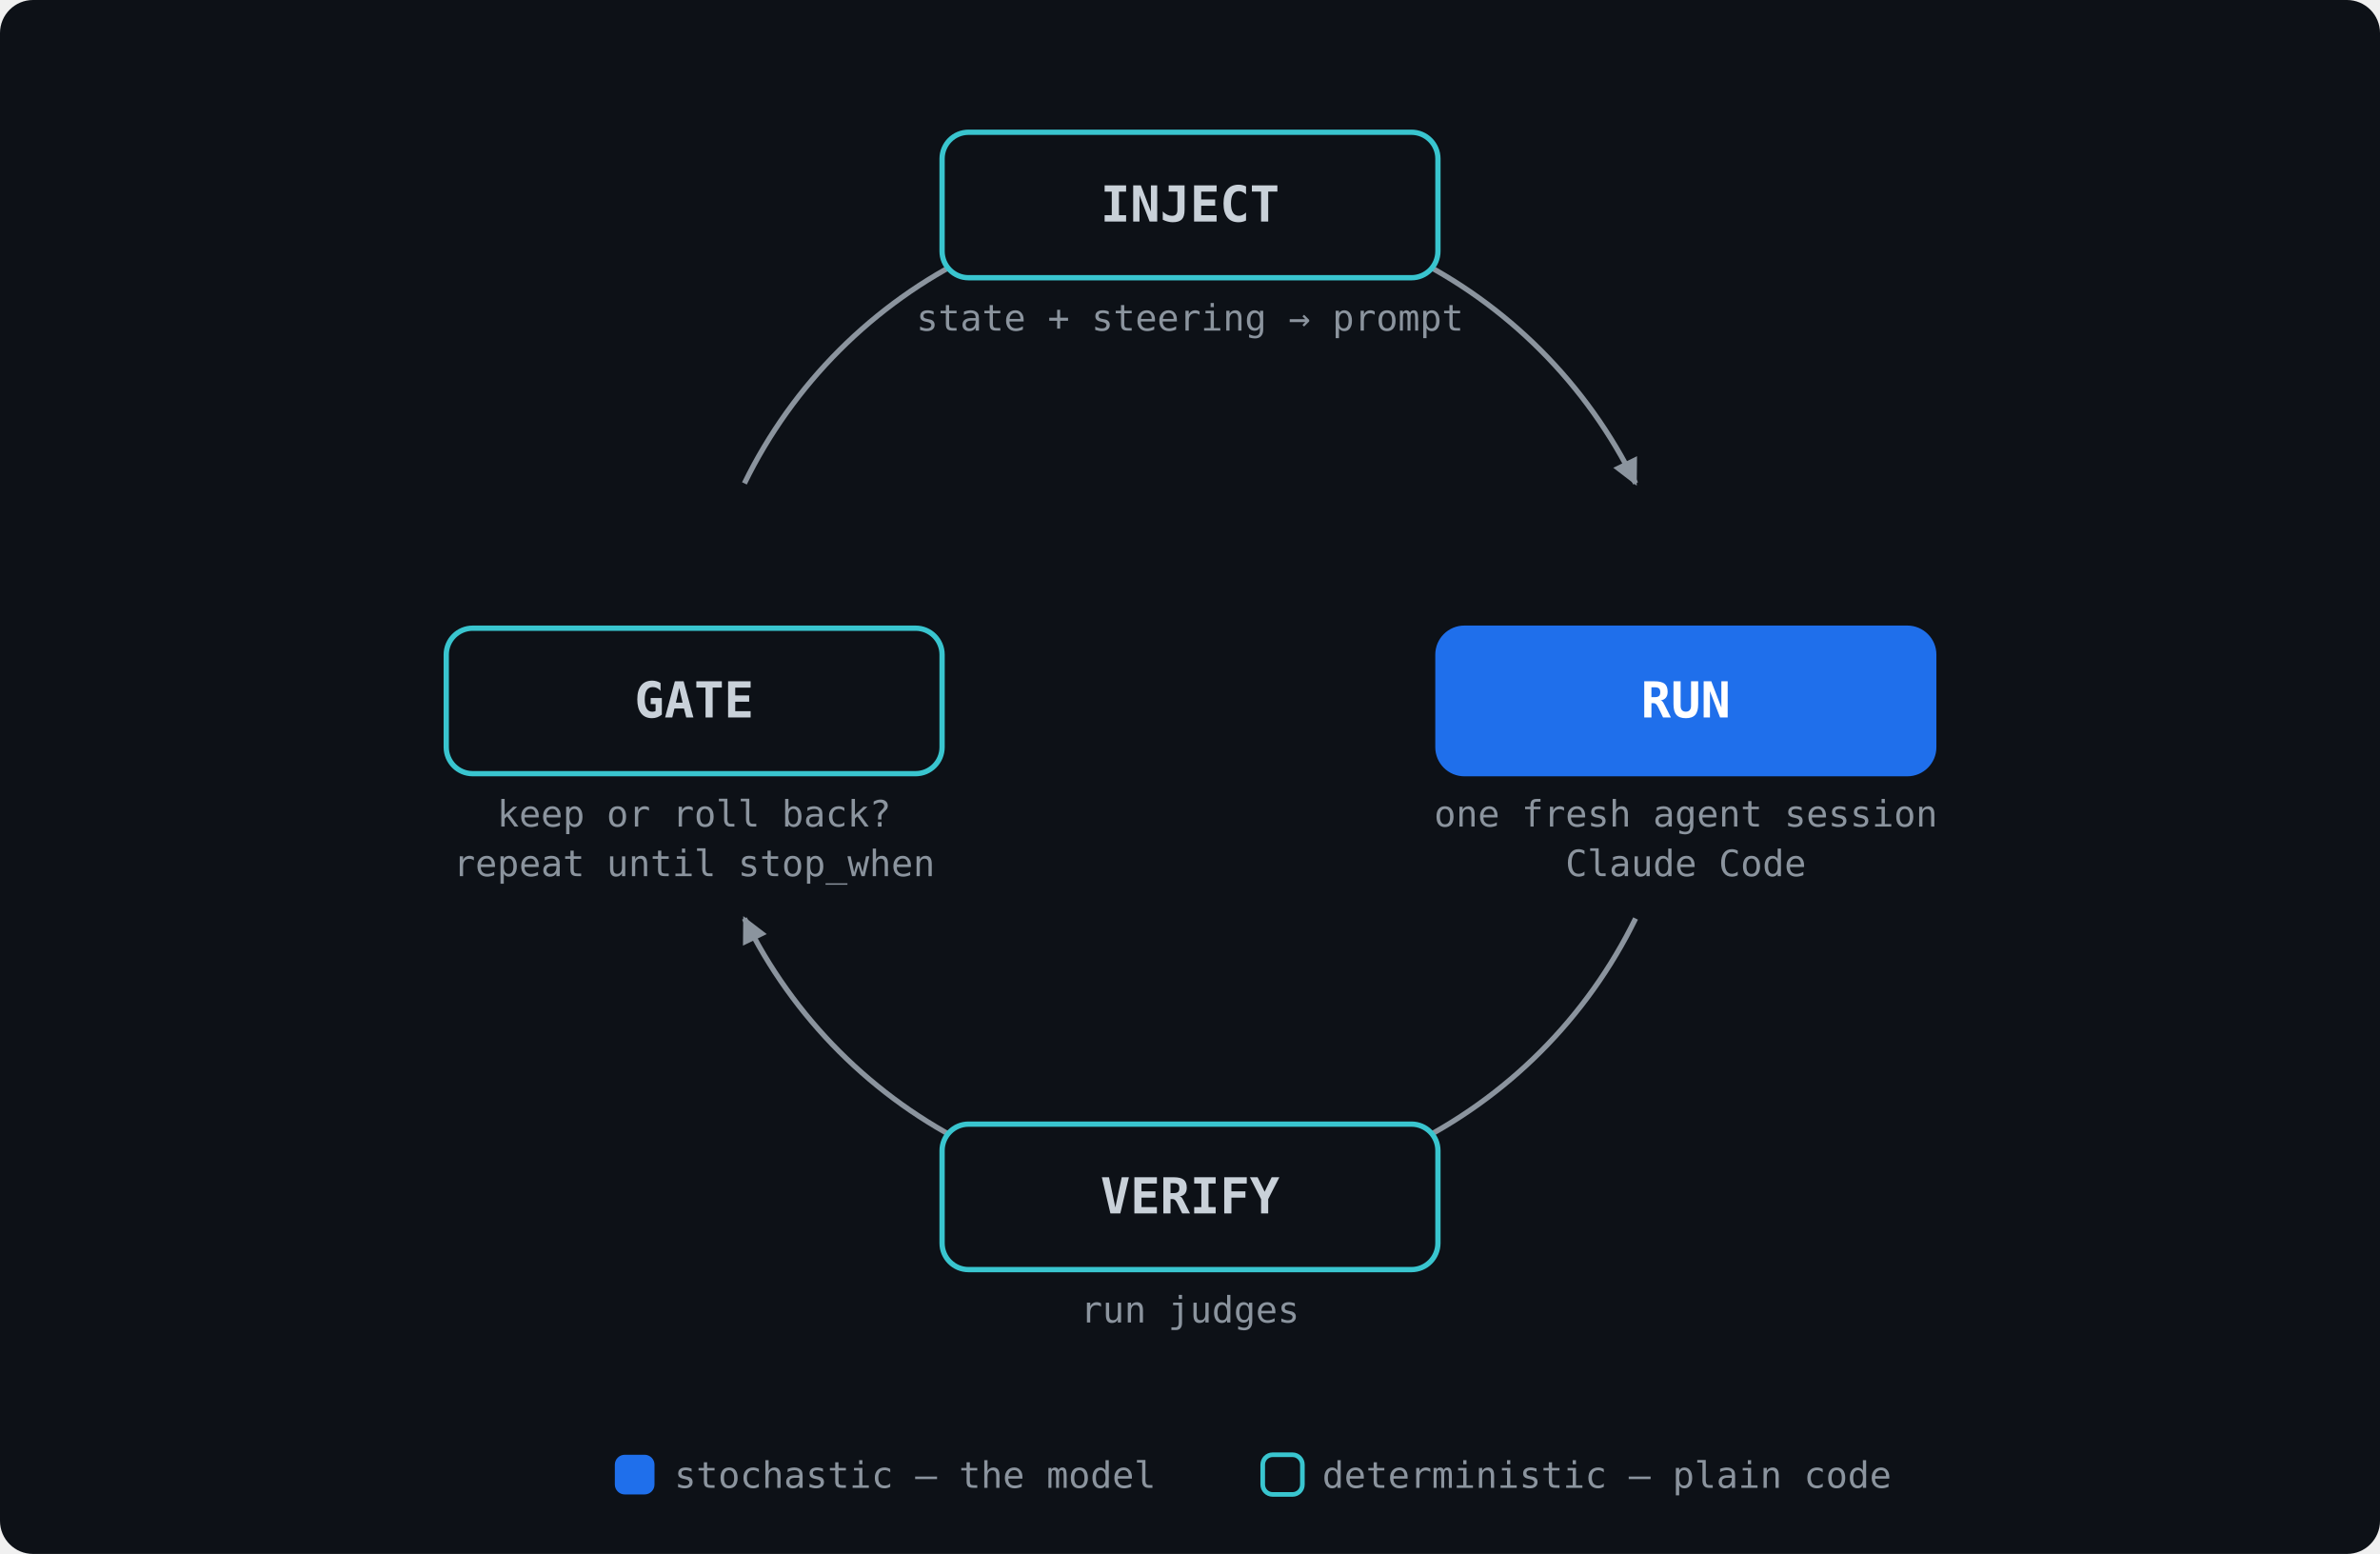
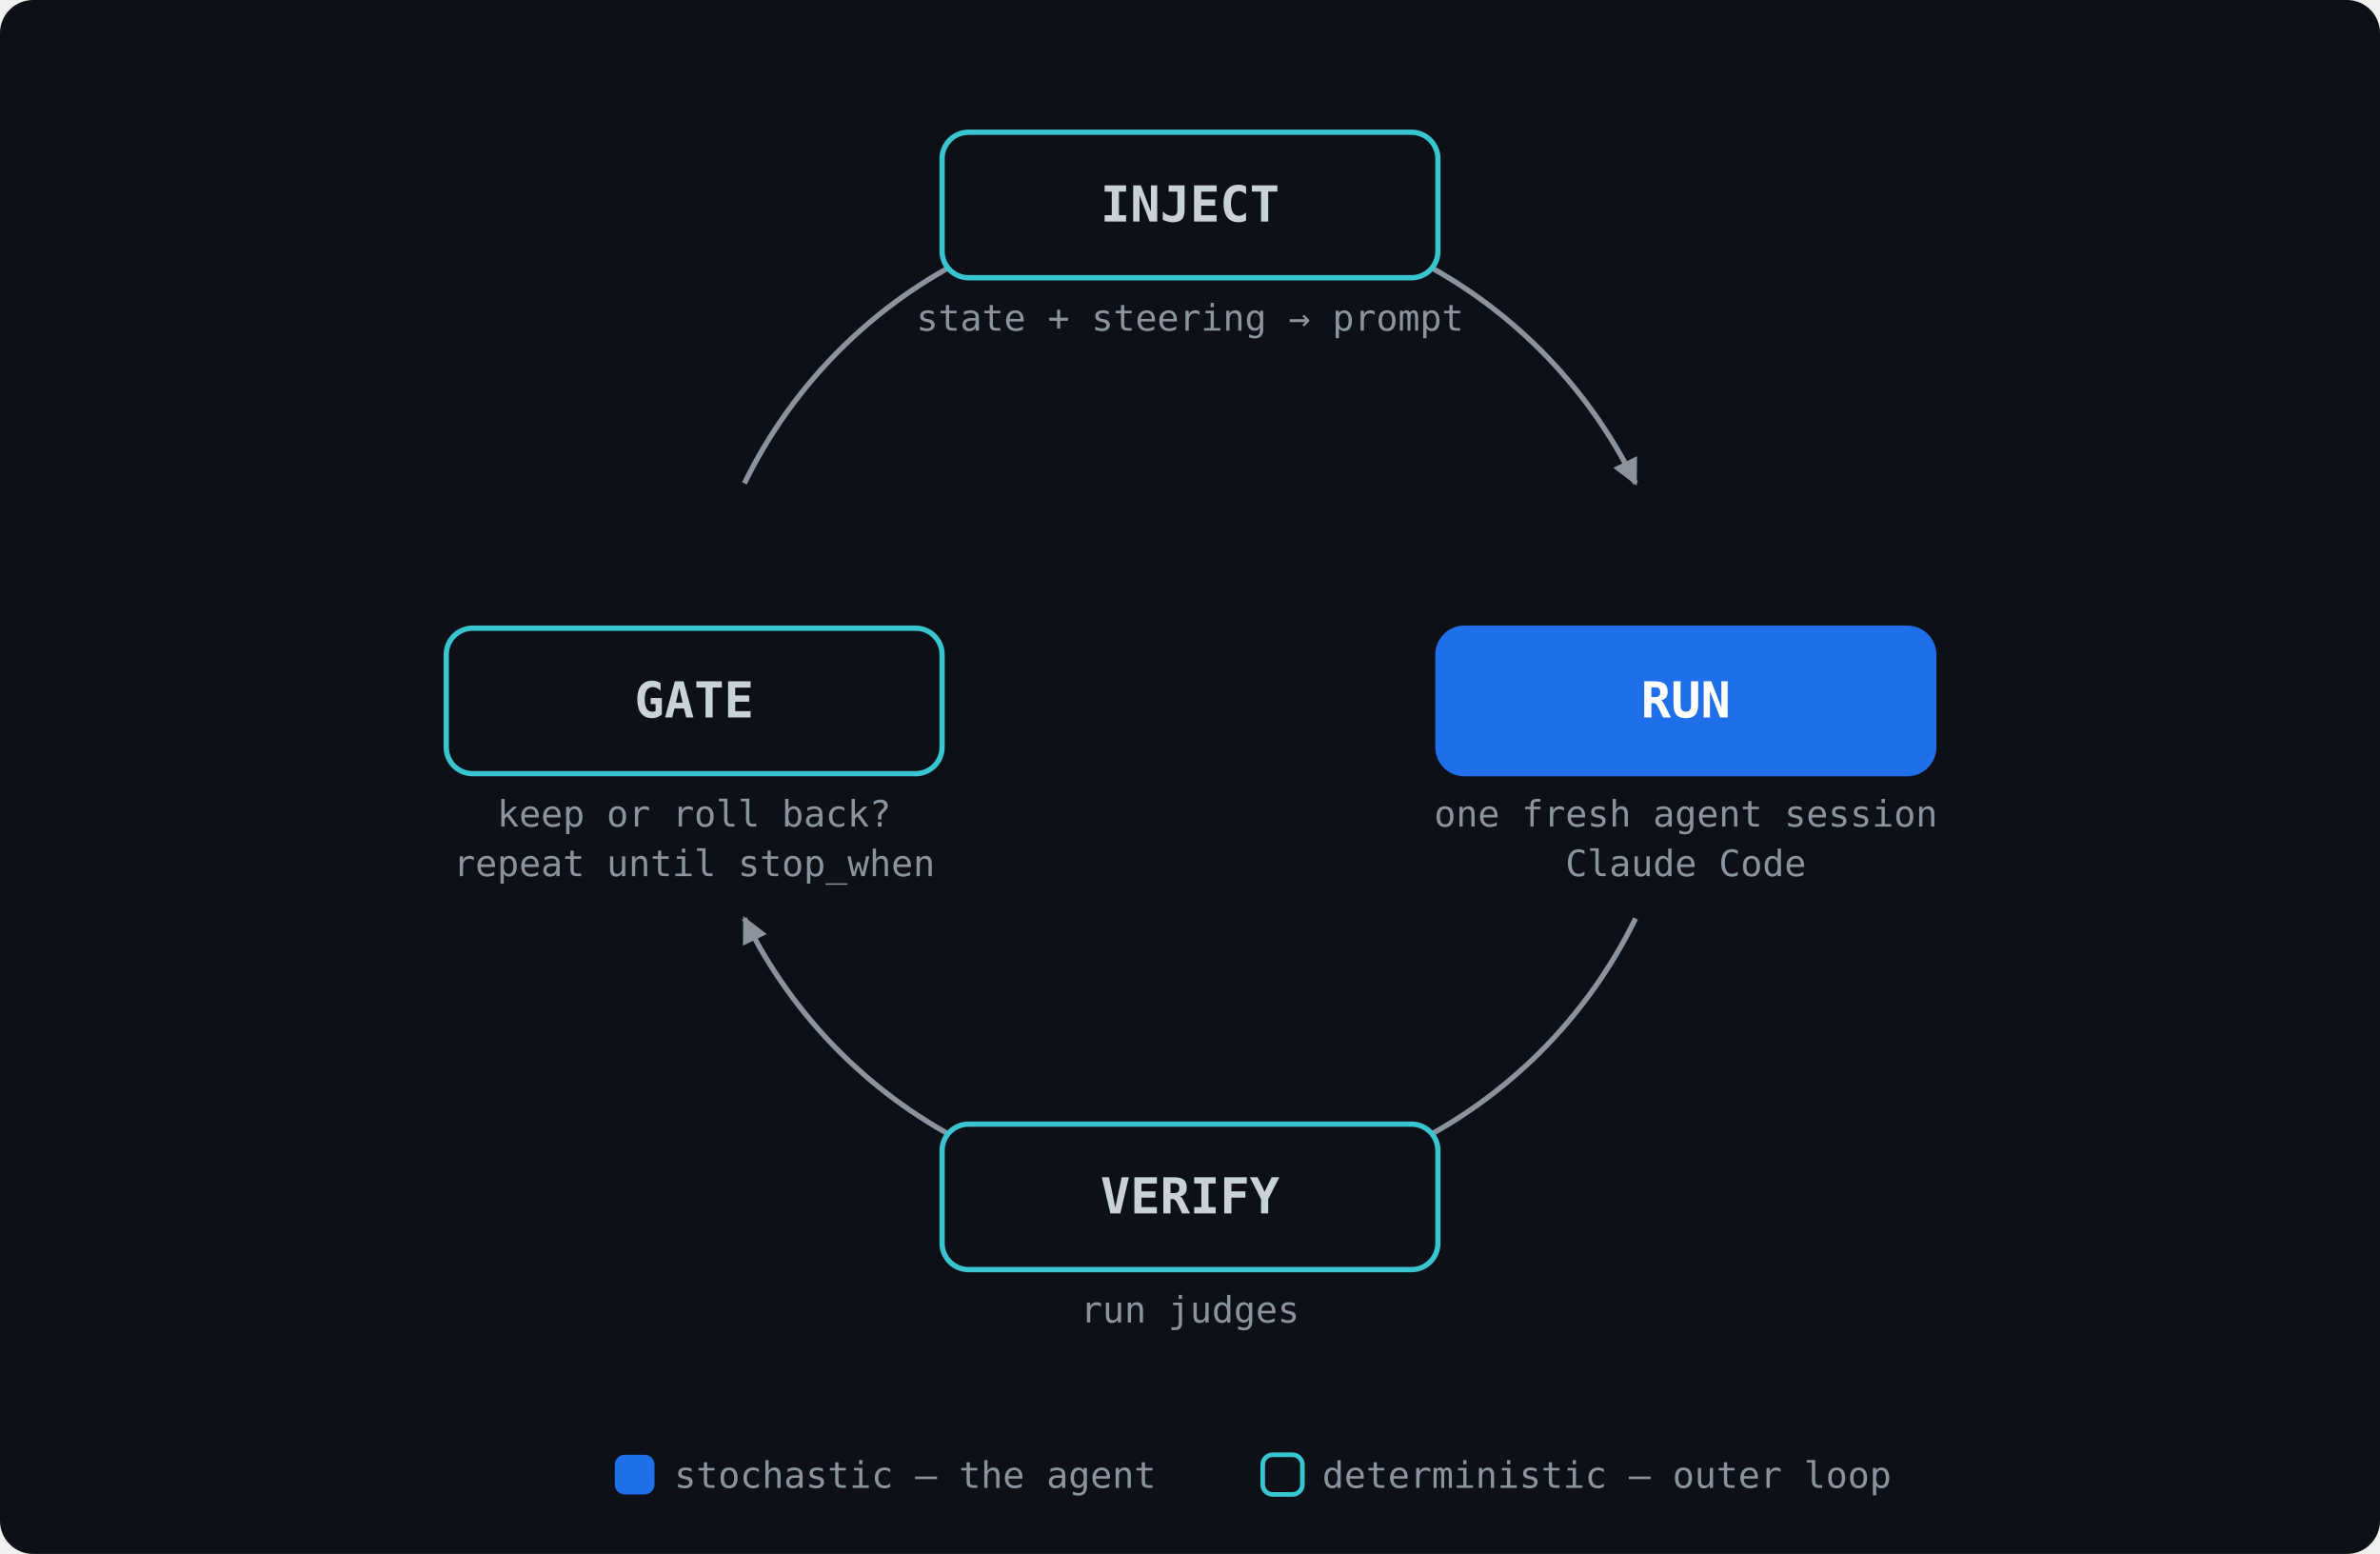
<svg xmlns="http://www.w3.org/2000/svg" width="720" height="470" viewBox="0 0 720 470" font-family="SFMono-Regular,Menlo,Consolas,monospace">
  <rect width="720" height="470" rx="10" fill="#0d1117" />
  <defs>
    <marker id="a" viewBox="0 0 10 10" refX="9" refY="5" markerWidth="5" markerHeight="5" orient="auto-start-reverse">
      <path d="M0,0 L10,5 L0,10 z" fill="#8b949e" />
    </marker>
  </defs>
  <path d="M425.8,77.2 A150,150 0 0 1 494.8,146.2" fill="none" stroke="#8b949e" stroke-width="1.6" marker-end="url(#a)" />
  <path d="M494.8,277.8 A150,150 0 0 1 425.8,346.8" fill="none" stroke="#8b949e" stroke-width="1.6" marker-end="url(#a)" />
  <path d="M294.2,346.8 A150,150 0 0 1 225.2,277.8" fill="none" stroke="#8b949e" stroke-width="1.6" marker-end="url(#a)" />
  <path d="M225.2,146.2 A150,150 0 0 1 294.2,77.2" fill="none" stroke="#8b949e" stroke-width="1.6" marker-end="url(#a)" />
  <rect x="285.0" y="40.0" width="150" height="44" rx="8" fill="#0d1117" stroke="#39c5cf" stroke-width="1.6" />
  <text x="360.0" y="67.0" fill="#c9d1d9" font-size="15" font-weight="bold" text-anchor="middle">INJECT</text>
  <text x="360.0" y="100.0" fill="#8b949e" font-size="11" text-anchor="middle">state + steering → prompt</text>
  <rect x="435.0" y="190.0" width="150" height="44" rx="8" fill="#1f6feb" stroke="#1f6feb" stroke-width="1.6" />
  <text x="510.0" y="217.0" fill="#ffffff" font-size="15" font-weight="bold" text-anchor="middle">RUN</text>
  <text x="510.0" y="250.0" fill="#8b949e" font-size="11" text-anchor="middle">one fresh agent session</text>
  <text x="510.0" y="265.0" fill="#8b949e" font-size="11" text-anchor="middle">Claude Code</text>
  <rect x="285.0" y="340.0" width="150" height="44" rx="8" fill="#0d1117" stroke="#39c5cf" stroke-width="1.6" />
  <text x="360.0" y="367.0" fill="#c9d1d9" font-size="15" font-weight="bold" text-anchor="middle">VERIFY</text>
  <text x="360.0" y="400.0" fill="#8b949e" font-size="11" text-anchor="middle">run judges</text>
  <rect x="135.0" y="190.0" width="150" height="44" rx="8" fill="#0d1117" stroke="#39c5cf" stroke-width="1.6" />
  <text x="210.0" y="217.0" fill="#c9d1d9" font-size="15" font-weight="bold" text-anchor="middle">GATE</text>
  <text x="210.0" y="250.0" fill="#8b949e" font-size="11" text-anchor="middle">keep or roll back?</text>
  <text x="210.0" y="265.0" fill="#8b949e" font-size="11" text-anchor="middle">repeat until stop_when</text>
  <rect x="186" y="440" width="12" height="12" rx="3" fill="#1f6feb" />
-   <text x="204" y="450" fill="#8b949e" font-size="11">stochastic — the model</text>
+   <text x="204" y="450" fill="#8b949e" font-size="11">stochastic — the agent</text>
  <rect x="382" y="440" width="12" height="12" rx="3" fill="#0d1117" stroke="#39c5cf" stroke-width="1.4" />
-   <text x="400" y="450" fill="#8b949e" font-size="11">deterministic — plain code</text>
+   <text x="400" y="450" fill="#8b949e" font-size="11">deterministic — outer loop</text>
</svg>
